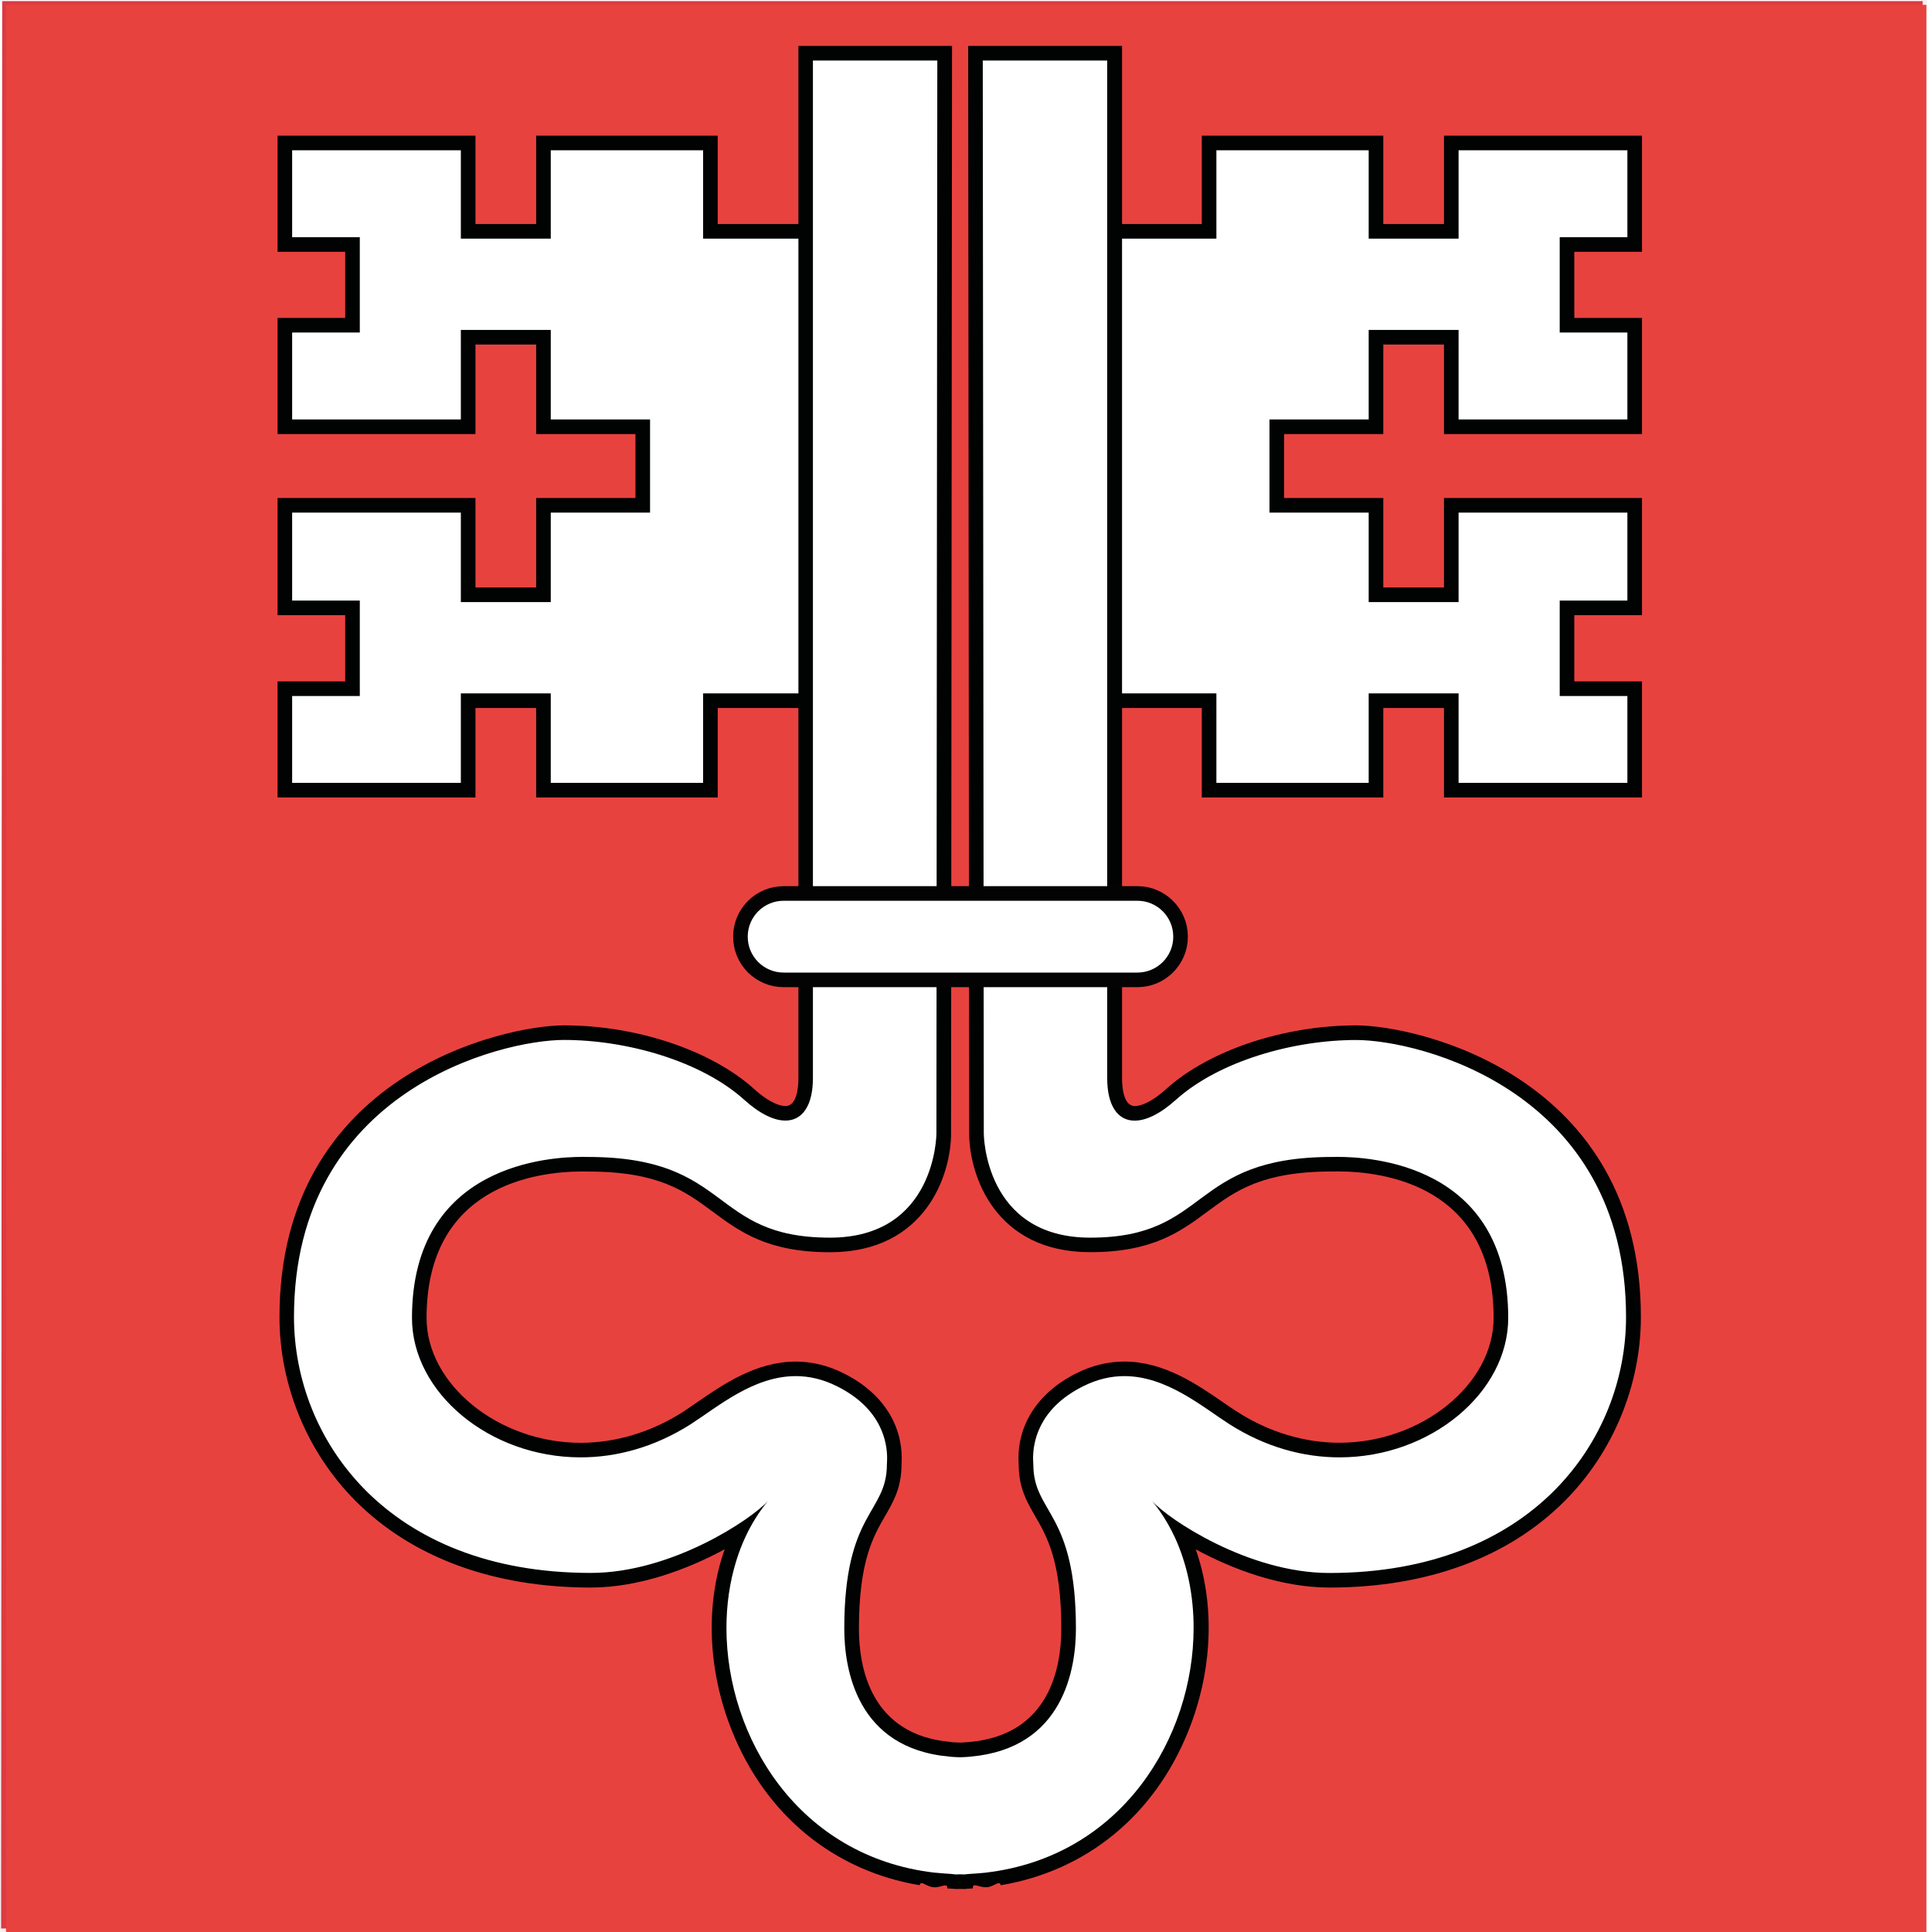
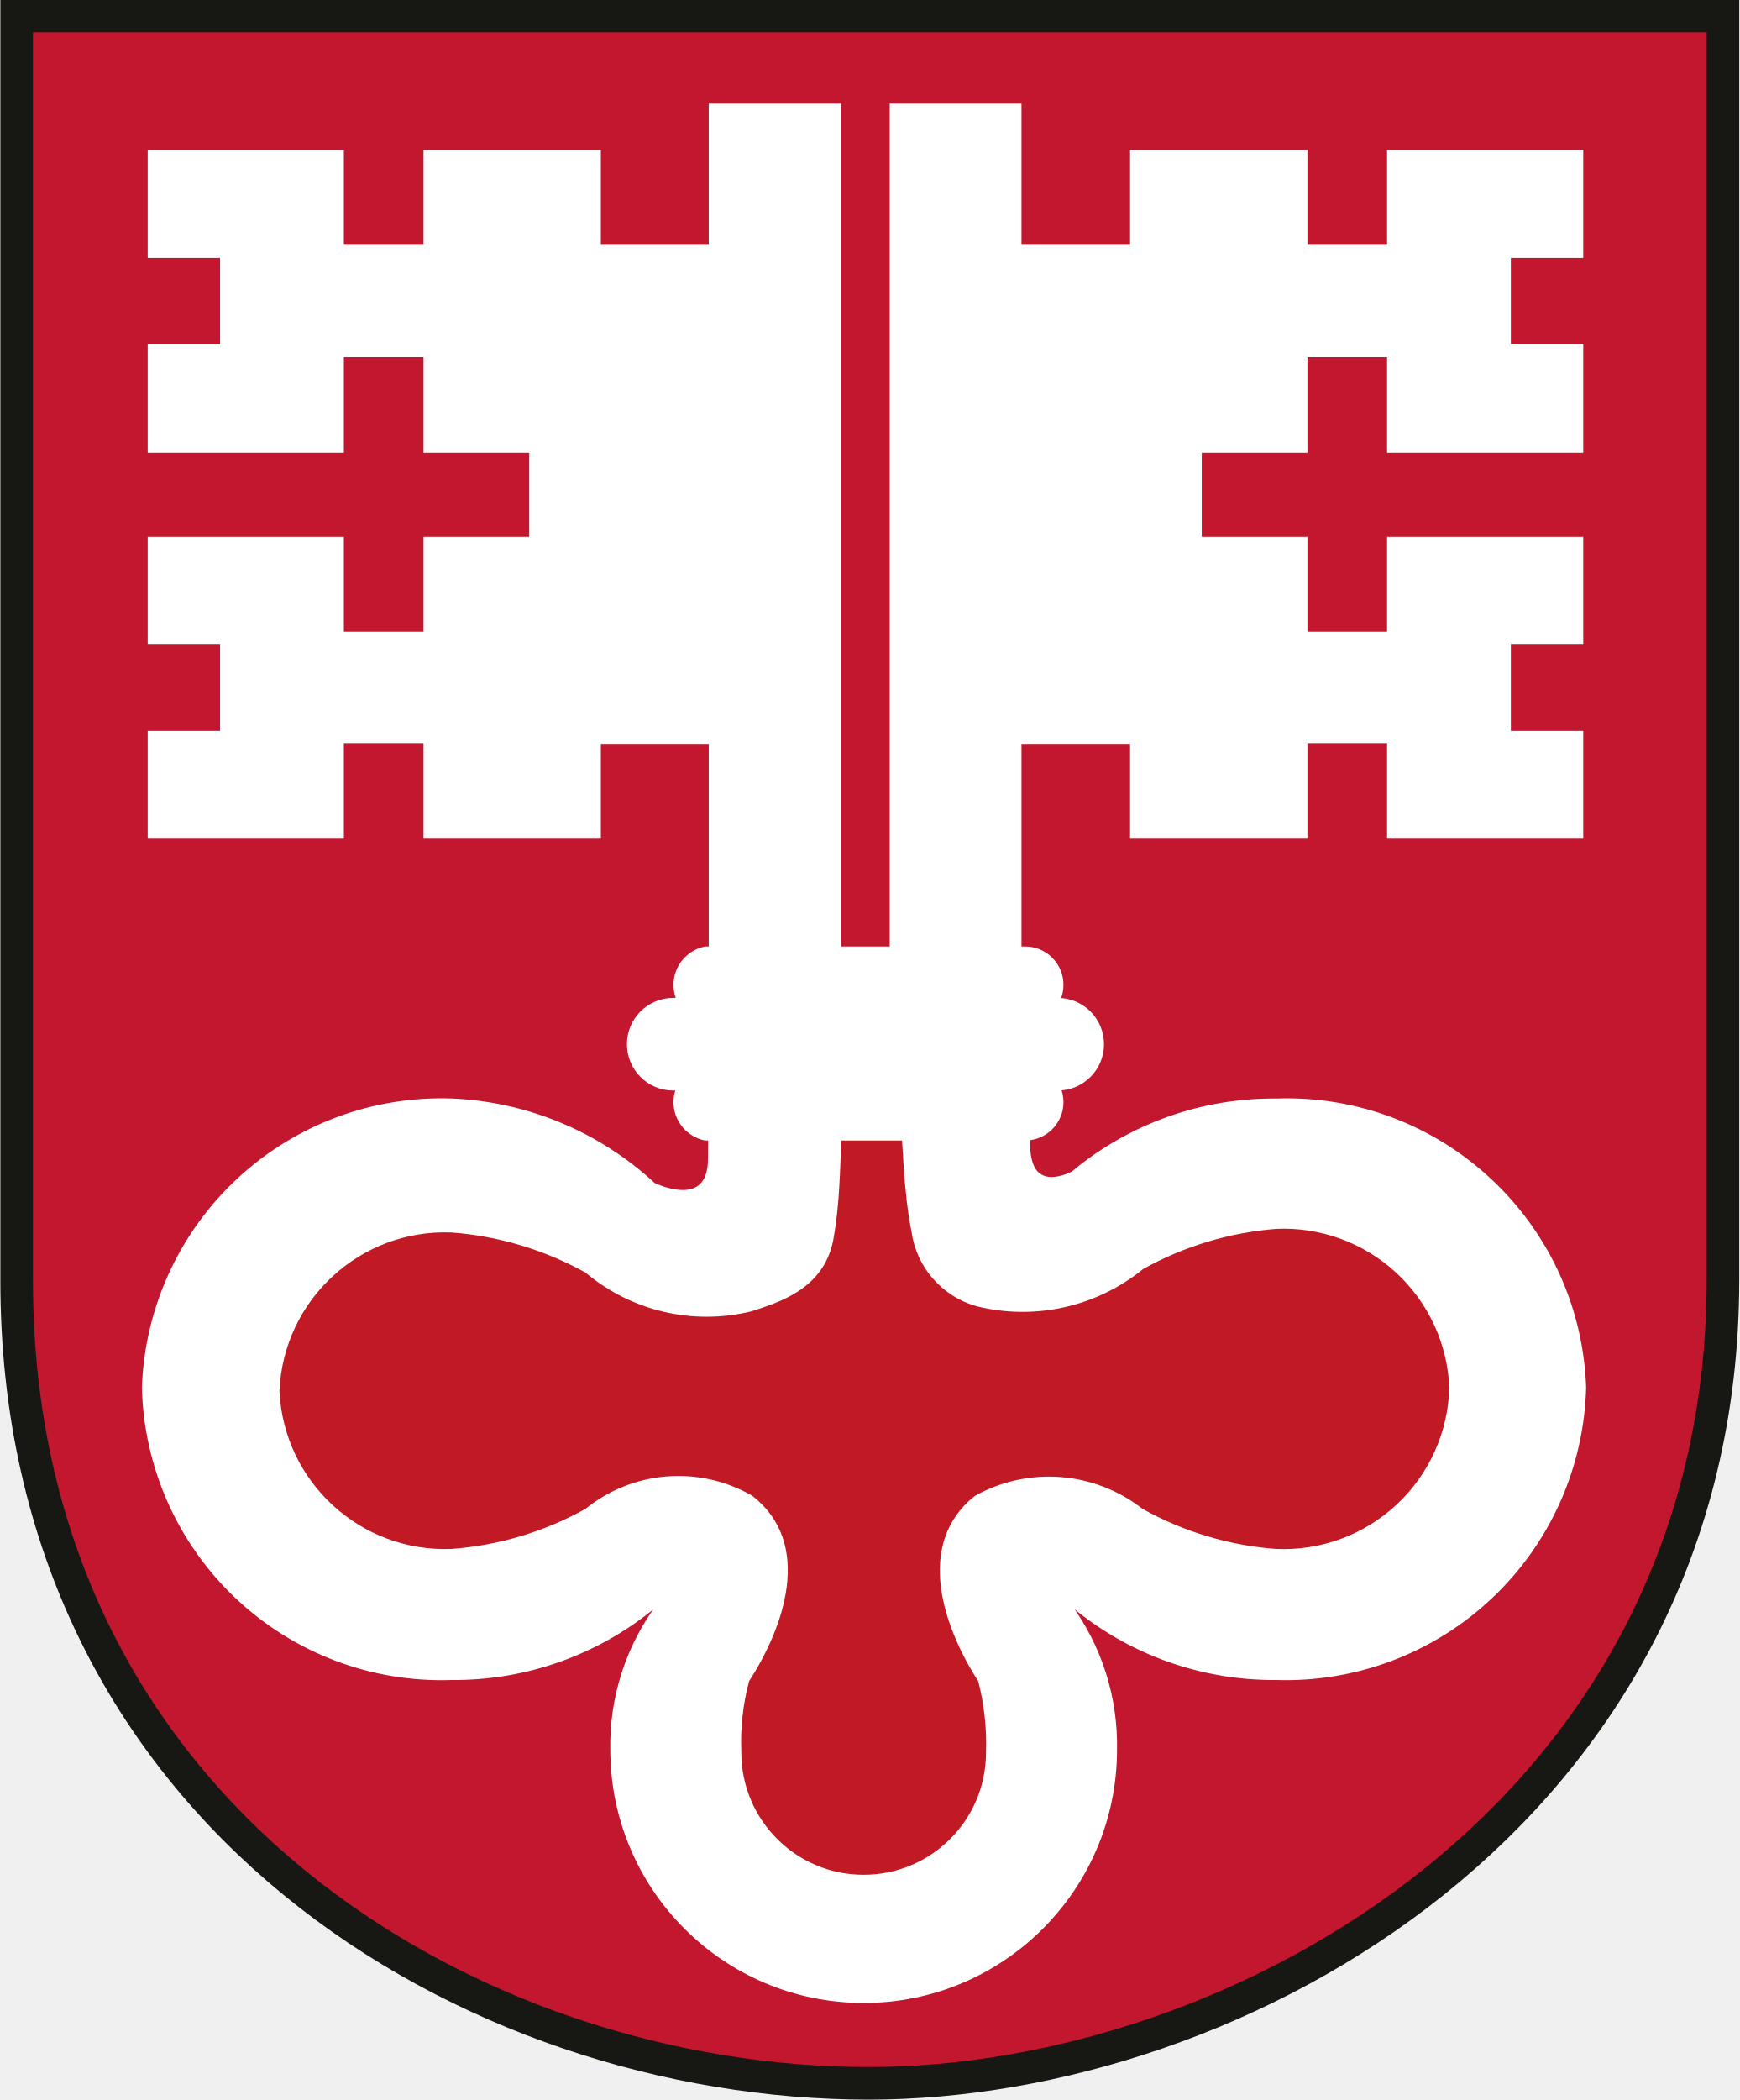
- <svg xmlns="http://www.w3.org/2000/svg" width="468.551" height="469.824" viewBox="-205.299 -205.34 468.551 469.824" xml:space="preserve">
-   <path style="fill:#fff" transform="translate(-1.959011 -2.257)" d="m-203.34-203.083.266 468.722h467.129v-468.722h-467.129z" />
-   <path style="fill:#DC3B41" transform="translate(-1.959011 -2.257)" d="m264.055 265.889.25-468.715h-467.114l-.265 468.715h467.379z" />
-   <path style="fill:#fff" transform="translate(-1.959011 -2.257)" d="M149.648-32.689v21.758h44.61v-24.672h-16.461v-19.656h16.461v-24.942h-44.61v21.758h-18.312v-21.758h-24.125v-19.105h24.125v-21.77h18.312v21.77h44.61v-24.688h-16.461V-143.626h16.461v-24.688h-44.61v21.488h-18.312v-21.488H90.742v21.488H64.727v114.137h26.015v21.758h40.594v-21.758z" />
-   <path style="fill:none;stroke:#040304;stroke-width:2.92;stroke-linecap:square;stroke-miterlimit:10" stroke-miterlimit="10" transform="translate(-1.959011 -2.257)" d="M64.727-32.689h26.015v21.758h40.594v-21.758h18.312v21.758h44.61v-24.672h-16.461v-19.656h16.461v-24.942h-44.61v21.758h-18.312v-21.758h-24.125v-19.105h24.125v-21.77h18.312v21.77h44.61v-24.688h-16.461V-143.626h16.461v-24.688h-44.61v21.488h-18.312v-21.488H90.742v21.488H64.727" />
-   <path style="fill:#fff" transform="translate(-1.959011 -2.257)" d="M-89.211-32.689v21.758h-44.855v-24.672h16.718v-19.656h-16.718v-24.942h44.855v21.758h18.305v-21.758h24.16v-19.105h-24.16v-21.77h-18.305v21.77h-44.855v-24.688h16.718V-143.626h-16.718v-24.688h44.855v21.488h18.305v-21.488h40.609v21.488h26.016v114.137h-26.016v21.758h-40.609v-21.758z" />
-   <path style="fill:none;stroke:#040304;stroke-width:2.92;stroke-linecap:square;stroke-miterlimit:10" stroke-miterlimit="10" transform="translate(-1.959011 -2.257)" d="M-4.281-32.689h-26.016v21.758h-40.609v-21.758h-18.305v21.758h-44.855v-24.672h16.718v-19.656h-16.718v-24.942h44.855v21.758h18.305v-21.758h24.16v-19.105h-24.16v-21.77h-18.305v21.77h-44.855v-24.688h16.718V-143.626h-16.718v-24.688h44.855v21.488h18.305v-21.488h40.609v21.488h26.016" />
-   <path style="fill:#fff" transform="translate(-1.959011 -2.257)" d="M35.539 51.983V54.1l.258 2.656.266 2.914v3.454l.257 3.453.547 3.718.258 3.446.523 3.461.547 2.898.782 3.211 1.312 2.906 1.625 2.125 1.578 1.86 1.844 1.593 2.133 1.063 2.133 1.062 2.117.782 2.125.531 1.867.797 2.375.531 2.922.266 3.453.257h3.977l4.257-.523 4.235-.805 4.25-1.304 4.25-1.86 3.984-2.39 3.711-2.922 2.133-1.328 2.64-1.328 2.922-1.313 3.453-1.078 3.454-1.328 3.445-.805 3.445-1.062 3.188-.524 3.172-.265 2.937-.266 6.359.531 6.118 1.328 5.851 2.125 5.297 3.188 4.508 3.453 3.976 4.25 3.204 4.781 2.375 5.297 1.593 5.836.532 5.852-.532 5.828-1.593 5.578-2.375 5.312-3.204 4.782-3.976 4.234-4.508 3.711-5.297 2.93-5.851 2.382-6.118 1.328-6.359.54-2.937-.266-3.172-.274-3.188-.804-3.445-.781-3.445-1.071-3.454-1.054-3.453-1.329-2.922-1.062-2.64-1.328-2.133-1.328-3.711-2.914-3.984-2.133-4.25-1.313-4.516-.539-4.508-.281-4.226.281-4 .789-3.453.797-2.657 1.328-2.109 1.071-3.453 3.445-2.375 3.719-1.344 3.984-.547 4.5.281 4.266.797 4.5 1.328 4.515 1.86 4.235 2.117 4.25 2.383 3.718.265 1.329.547 1.328.25 1.859.266 1.844v1.851l.273 1.883V193.983l.258 1.578v1.328l-.531 4.508-1.063 4.258-1.585 3.703-2.391 3.711-2.914 3.211-3.203 2.64-3.969 2.118-3.984 1.601-4.516 1.063-4.512.531-4.504-.531-4.511-1.063-3.985-1.601-3.984-2.118-3.176-2.64-2.91-3.211-2.41-3.711-1.574-3.703-1.075-4.258-.527-4.508v-1.328l.273-1.578V190.264l.254-1.883v-1.851l.274-1.844.265-1.859.536-1.328.261-1.329 2.379-3.718 2.117-4.25 1.883-4.235 1.309-4.515.793-4.5.273-4.266-.535-4.5-1.32-3.984-2.403-3.719-3.445-3.445-2.113-1.071-2.664-1.328-3.45-.797-3.976-.789-4.254-.281-4.504.281-4.512.539-4.242 1.313-3.992 2.133-3.711 2.914-2.129 1.328-2.648 1.328-2.918 1.062-3.449 1.329-3.446 1.054-3.457 1.071-3.449.781-3.191.804-3.176.274-2.93.266-6.367-.54-6.102-1.328-5.84-2.382-5.042-2.93-4.774-3.711-3.976-4.234-3.192-4.782-2.387-5.312-1.597-5.578-.528-5.828.528-5.852 1.597-5.836 2.387-5.297 3.192-4.781 3.976-4.25 4.774-3.453 5.042-3.188 5.84-2.125 6.102-1.328 6.367-.531 2.93.266 3.176.265 3.191.524 3.449 1.062 3.457.805 3.446 1.328 3.449 1.078 2.918 1.313 2.648 1.328 2.129 1.328 3.711 2.922 3.992 2.39 4.242 1.86 4.239 1.304 4.257.805 4.247.523h3.976l3.457-.257 2.91-.266 2.387-.531 1.863-.797 2.137-.531 2.102-1.063 2.129-1.047 2.128-1.062 2.122-1.594 1.863-1.867 1.59-2.117 1.328-2.641.785-2.937.535-2.922.266-3.172.543-2.922.257-2.93.262-2.914.266-2.906V50.381l.254-23.625V-188.49H-5.609V27.03l-.266 23.351V53.842l-.262 1.313V62.608l-.265 3.445-1.047 2.117-1.61 1.329-1.593.796-2.118.266-1.855-.266-1.867-.539-1.328-.523-1.055-.266-.254-.265-4-2.93-3.976-2.914-3.977-2.906-4.52-2.407-4.511-2.39-4.504-1.844-4.778-1.602-5.046-1.328-5.313-.523-5.312-.266-11.145.789-10.879 2.391-10.082 3.984-9.023 5.297-8.231 6.649-6.906 7.437-5.84 8.485-4.238 9.296-2.656 10.079-.801 10.625.801 10.609 2.656 9.82 4.238 9.555 5.84 8.476 6.906 7.446 8.231 6.64 9.023 5.297 10.082 3.985 10.879 2.39 11.145.797 5.312-.265 5.313-.532 5.046-.804 4.778-1.313 4.765-1.586 4.512-2.125 4.52-2.14 3.984-2.375 4.242-2.938 3.719-2.906 1.32.797-2.129 2.922-1.847 2.906-1.598 3.187-1.328 3.203-1.051 3.43-1.062 3.461-.801 3.438-.535 3.468-.266 3.703v3.719l.801 9.016 2.129 8.781 3.449 7.953 4.504 7.156 5.848 6.633 6.632 5.586 7.43 4.5 8.223 3.195 8.761 2.133 9.29.782 9.3-.782 8.735-2.133 8.242-3.195 7.43-4.5 6.64-5.586 5.563-6.633 4.797-7.156 3.437-7.953 2.125-8.781.781-9.016v-3.719l-.515-3.703-.516-3.468-.547-3.438-1.078-3.461-1.031-3.43-1.344-3.203-1.594-3.187-1.851-2.906-2.133-2.922 1.328-.797 3.719 2.906 3.984 2.938 4.235 2.375 4.523 2.14 4.492 2.125 4.531 1.586 5.063 1.313 5.031.804 5.031.532 5.313.265 11.406-.797 10.891-2.39 9.82-3.985 9.274-5.297 8.25-6.64 6.882-7.446 5.579-8.476 4.242-9.555 2.672-9.82 1.046-10.609-1.046-10.625-2.672-10.079-4.242-9.296-5.579-8.485-6.882-7.437-8.25-6.649-9.274-5.297-9.82-3.984-10.891-2.391-11.406-.789-5.031.266-5.055.523-4.773 1.328-4.516 1.602-4.25 1.844-4.242 2.39-3.977 2.407-3.992 2.906-3.711 2.914-3.719 2.93-.523.265-1.063.266-1.328.523-1.851.274-2.125.265-1.86-.265-1.867-.797-1.586-1.328-1.062-2.133-.266-3.164V50.381l.266-23.351h-.266l.266-215.52H35.797V27.03l-.258 23.351z" />
-   <path style="fill:none;stroke:#040304;stroke-width:2.92;stroke-linecap:square;stroke-miterlimit:10" stroke-miterlimit="10" transform="translate(-1.959011 -2.257)" d="m65.789 27.03.266-215.52H35.797V27.03l-.258 23.351V54.1l.258 2.656.266 2.914v3.454l.257 3.453.547 3.718.258 3.446.523 3.461.547 2.898.782 3.211 1.312 2.906 1.625 2.125 1.578 1.86 1.844 1.593 2.133 1.063 2.133 1.062 2.117.782 2.125.531 1.867.797 2.375.531 2.922.266 3.453.257h3.977l4.257-.523 4.235-.805 4.25-1.304 4.25-1.86 3.984-2.39 3.711-2.922 2.133-1.328 2.64-1.328 2.922-1.313 3.453-1.078 3.454-1.328 3.445-.805 3.445-1.062 3.188-.524 3.172-.265 2.937-.266 6.359.531 6.118 1.328 5.851 2.125 5.297 3.188 4.508 3.453 3.976 4.25 3.204 4.781 2.375 5.297 1.593 5.836.532 5.852-.532 5.828-1.593 5.578-2.375 5.312-3.204 4.782-3.976 4.234-4.508 3.711-5.297 2.93-5.851 2.382-6.118 1.328-6.359.54-2.937-.266-3.172-.274-3.188-.804-3.445-.781-3.445-1.071-3.454-1.054-3.453-1.329-2.922-1.062-2.64-1.328-2.133-1.328-3.711-2.914-3.984-2.133-4.25-1.313-4.516-.539-4.508-.281-4.226.281-4 .789-3.453.797-2.657 1.328-2.109 1.071-3.453 3.445-2.375 3.719-1.344 3.984-.547 4.5.281 4.266.797 4.5 1.328 4.515 1.86 4.235 2.117 4.25 2.383 3.718.265 1.329.547 1.328.25 1.859.266 1.844v1.851l.273 1.883V193.983l.258 1.578v1.328l-.531 4.508-1.063 4.258-1.585 3.703-2.391 3.711-2.914 3.211-3.203 2.64-3.969 2.118-3.984 1.601-4.516 1.063-4.512.531-4.504-.531-4.511-1.063-3.985-1.601-3.984-2.118-3.176-2.64-2.91-3.211-2.41-3.711-1.574-3.703-1.075-4.258-.527-4.508v-1.328l.273-1.578V190.264l.254-1.883v-1.851l.274-1.844.265-1.859.536-1.328.261-1.329 2.379-3.718 2.117-4.25 1.883-4.235 1.309-4.515.793-4.5.273-4.266-.535-4.5-1.32-3.984-2.403-3.719-3.445-3.445-2.113-1.071-2.664-1.328-3.45-.797-3.976-.789-4.254-.281-4.504.281-4.512.539-4.242 1.313-3.992 2.133-3.711 2.914-2.129 1.328-2.648 1.328-2.918 1.062-3.449 1.329-3.446 1.054-3.457 1.071-3.449.781-3.191.804-3.176.274-2.93.266-6.367-.54-6.102-1.328-5.84-2.382-5.042-2.93-4.774-3.711-3.976-4.234-3.192-4.782-2.387-5.312-1.597-5.578-.528-5.828.528-5.852 1.597-5.836 2.387-5.297 3.192-4.781 3.976-4.25 4.774-3.453 5.042-3.188 5.84-2.125 6.102-1.328 6.367-.531 2.93.266 3.176.265 3.191.524 3.449 1.062 3.457.805 3.446 1.328 3.449 1.078 2.918 1.313 2.648 1.328 2.129 1.328 3.711 2.922 3.992 2.39 4.242 1.86 4.239 1.304 4.257.805 4.247.523h3.976l3.457-.257 2.91-.266 2.387-.531 1.863-.797 2.137-.531 2.102-1.063 2.129-1.047 2.128-1.062 2.122-1.594 1.863-1.867 1.59-2.117 1.328-2.641.785-2.937.535-2.922.266-3.172.543-2.922.257-2.93.262-2.914.266-2.906V50.381l.254-23.625V-188.49H-5.609V27.03l-.266 23.351V53.842l-.262 1.313V62.608l-.265 3.445-1.047 2.117-1.61 1.329-1.593.796-2.118.266-1.855-.266-1.867-.539-1.328-.523-1.055-.266-.254-.265-4-2.93-3.976-2.914-3.977-2.906-4.52-2.407-4.511-2.39-4.504-1.844-4.778-1.602-5.046-1.328-5.313-.523-5.312-.266-11.145.789-10.879 2.391-10.082 3.984-9.023 5.297-8.231 6.649-6.906 7.437-5.84 8.485-4.238 9.296-2.656 10.079-.801 10.625.801 10.609 2.656 9.82 4.238 9.555 5.84 8.476 6.906 7.446 8.231 6.64 9.023 5.297 10.082 3.985 10.879 2.39 11.145.797 5.312-.265 5.313-.532 5.046-.804 4.778-1.313 4.765-1.586 4.512-2.125 4.52-2.14 3.984-2.375 4.242-2.938 3.719-2.906 1.32.797-2.129 2.922-1.847 2.906-1.598 3.187-1.328 3.203-1.051 3.43-1.062 3.461-.801 3.438-.535 3.468-.266 3.703v3.719l.801 9.016 2.129 8.781 3.449 7.953 4.504 7.156 5.848 6.633 6.632 5.586 7.43 4.5 8.223 3.195 8.761 2.133 9.29.782 9.3-.782 8.735-2.133 8.242-3.195 7.43-4.5 6.64-5.586 5.563-6.633 4.797-7.156 3.437-7.953 2.125-8.781.781-9.016v-3.719l-.515-3.703-.516-3.468-.547-3.438-1.078-3.461-1.031-3.43-1.344-3.203-1.594-3.187-1.851-2.906-2.133-2.922 1.328-.797 3.719 2.906 3.984 2.938 4.235 2.375 4.523 2.14 4.492 2.125 4.531 1.586 5.063 1.313 5.031.804 5.031.532 5.313.265 11.406-.797 10.891-2.39 9.82-3.985 9.274-5.297 8.25-6.64 6.882-7.446 5.579-8.476 4.242-9.555 2.672-9.82 1.046-10.609-1.046-10.625-2.672-10.079-4.242-9.296-5.579-8.485-6.882-7.437-8.25-6.649-9.274-5.297-9.82-3.984-10.891-2.391-11.406-.789-5.031.266-5.055.523-4.773 1.328-4.516 1.602-4.25 1.844-4.242 2.39-3.977 2.407-3.992 2.906-3.711 2.914-3.719 2.93-.523.265-1.063.266-1.328.523-1.851.274-2.125.265-1.86-.265-1.867-.797-1.586-1.328-1.062-2.133-.266-3.164V50.381l.266-23.351" />
-   <path style="fill:#fff" transform="translate(-1.959011 -2.257)" d="m80.914 32.342 1.047-1.328.547-1.328.781-1.602.297-1.589v-3.442l-.297-1.605-.781-1.594-.547-1.328-1.047-1.313-1.07-1.062-1.305-.793-1.328-.535-1.328-.531h-91.047l-1.59.531-1.328.535-1.313.793-1.062 1.062-.809 1.313-.8 1.328-.793 1.594-.27 1.605v3.442l.27 1.589.793 1.602.8 1.328.809 1.328 1.062 1.055 1.313.805 1.328.523 1.59.524h89.437-.281 1.891l1.328-.524 1.328-.523 1.305-.805z" />
-   <path style="fill:none;stroke:#040304;stroke-width:2.92;stroke-linecap:square;stroke-miterlimit:10" stroke-miterlimit="10" transform="translate(-1.959011 -2.257)" d="M73.992 35.249h1.891l1.328-.524 1.328-.523 1.305-.805 1.07-1.055 1.047-1.328.547-1.328.781-1.602.297-1.589v-3.442l-.297-1.605-.781-1.594-.547-1.328-1.047-1.313-1.07-1.062-1.305-.793-1.328-.535-1.328-.531h-91.047l-1.59.531-1.328.535-1.313.793-1.062 1.062-.809 1.313-.8 1.328-.793 1.594-.27 1.605v3.442l.27 1.589.793 1.602.8 1.328.809 1.328 1.062 1.055 1.313.805 1.328.523 1.59.524h89.437" />
-   <path style="fill:#e8423f" d="M-203.834-204.165h467.086v468.649h-467.086z" />
-   <path style="fill:#fff" transform="translate(-1.959011 -2.257)" d="M149.648-32.689v21.758h44.61v-24.672h-16.461v-19.656h16.461v-24.942h-44.61v21.758h-18.312v-21.758h-24.125v-19.105h24.125v-21.77h18.312v21.77h44.61v-24.688h-16.461v-19.632h16.461v-24.688h-44.61v21.488h-18.312v-21.488H90.742v21.488H64.727v114.137h26.015v21.758h40.594v-21.758z" />
-   <path style="fill:none;stroke:#010202;stroke-width:3.552;stroke-linecap:square;stroke-miterlimit:10" stroke-miterlimit="10" transform="translate(-1.959011 -2.257)" d="M149.648-32.689v21.758h44.61v-24.672h-16.461v-19.656h16.461v-24.942h-44.61v21.758h-18.312v-21.758h-24.125v-19.105h24.125v-21.77h18.312v21.77h44.61v-24.688h-16.461v-19.632h16.461v-24.688h-44.61v21.488h-18.312v-21.488H90.742v21.488H64.727v114.137h26.015v21.758h40.594v-21.758z" />
-   <path style="fill:#fff" transform="translate(-1.959011 -2.257)" d="M-89.473-32.689v21.758h-44.586v-24.672h16.457v-19.656h-16.457v-24.942h44.586v21.758h18.317v-21.758h24.152v-19.105h-24.152v-21.77h-18.317v21.77h-44.586v-24.688h16.457v-19.632h-16.457v-24.688h44.586v21.488h18.317v-21.488h40.609v21.488h26v114.137h-26v21.758h-40.609v-21.758z" />
-   <path style="fill:none;stroke:#010202;stroke-width:3.552;stroke-linecap:square;stroke-miterlimit:10" stroke-miterlimit="10" transform="translate(-1.959011 -2.257)" d="M-89.473-32.689v21.758h-44.586v-24.672h16.457v-19.656h-16.457v-24.942h44.586v21.758h18.317v-21.758h24.152v-19.105h-24.152v-21.77h-18.317v21.77h-44.586v-24.688h16.457v-19.632h-16.457v-24.688h44.586v21.488h18.317v-21.488h40.609v21.488h26v114.137h-26v21.758h-40.609v-21.758z" />
-   <path style="fill:#fff" d="m31.967-192.395.23 262.715c0 .281.344 27.078 27.664 27.078 14.633 0 21.156-4.828 27.469-9.5 6.719-4.969 13.656-10.117 31.43-10.117 6.367-.063 21.438.82 31.367 10.625 6.406 6.328 9.648 15.328 9.648 26.75 0 10.445-6.898 20.688-17.992 26.773-14.633 8-32.242 7.094-47.094-2.43l-3.555-2.391c-8.461-5.82-20.023-13.773-33.789-6.898-8.406 4.18-13.141 11.094-13.141 19.094 0 .453.016.891.047 1.328.016 5.344 1.766 8.375 3.797 11.867 2.938 5.07 6.578 11.383 6.578 28.219 0 10.164-3.117 27.477-23.957 29.344-.406.047-2.496.148-2.496.148l-2.008-.102C4.935 218.21 1.821 200.897 1.821 190.717c0-16.836 3.648-23.164 6.586-28.219 2.023-3.508 3.773-6.523 3.773-11.719.031-.477.051-.898.051-1.375 0-8.117-4.73-15.016-13.137-19.195-13.785-6.859-25.352 1.094-33.809 6.914l-3.52 2.375c-14.855 9.508-32.465 10.43-47.09 2.43-11.102-6.063-18-16.328-18-26.773 0-11.422 3.25-20.422 9.648-26.75 9.93-9.82 24.992-10.688 31.008-10.625 18.129 0 25.074 5.148 31.785 10.117 6.305 4.672 12.824 9.5 27.457 9.5 27.32 0 27.672-26.797 27.672-27.078l.215-262.715H-9.354V56.843c0 4.328-1.168 7.328-3.223 8.25-2.457 1.078-6.242-.508-10.496-4.281-11.504-10.375-30.922-15.031-45.051-15.031-14.246 0-67.438 11.734-67.438 69.148 0 30.836 23.152 64.031 73.969 64.031 14.469 0 29.07-7.047 37.68-12.836-3.809 7.297-6.426 15.508-6.426 24.555 0 7.906 1.504 16.133 4.586 23.922 8.32 21.078 25.613 34.625 47.445 37.188 1.016.096 1.625.156 1.625.156 1.031.104 1.895.164 1.895.164.777.03 1.648.102 1.648.102 1.305.018 2.707.049 2.707.049l1.277-.148 1.25-.063c1.031-.104 1.641-.164 1.641-.164 22.844-2.656 40.133-16.203 48.461-37.298 3.07-7.781 4.578-16 4.578-23.906 0-9.063-2.617-17.258-6.43-24.555 8.609 5.789 23.211 12.836 37.672 12.836 50.828 0 73.969-33.188 73.969-64.031 0-57.414-53.195-69.148-67.445-69.148-14.125 0-33.523 4.656-45.047 15.031-4.227 3.805-8.047 5.359-10.492 4.281-2.063-.922-3.227-3.922-3.227-8.25v-249.238l-33.807-.002z" />
-   <path style="fill:#010202" d="M67.58-194.18h-37.391v3.551l.242 260.934c.008 9.984 6.164 28.859 29.43 28.859 15.227 0 21.984-5.016 28.516-9.859 6.789-5.016 13.172-9.766 30.383-9.766h.367c.219-.016.516-.016.875-.016 11.422 0 37.984 3.484 37.984 35.625 0 16.172-17.516 30.359-37.5 30.359-8.563 0-17.172-2.594-24.844-7.516-1.125-.719-2.281-1.508-3.508-2.359-6.391-4.391-14.359-9.867-23.977-9.867-3.953 0-7.859.953-11.625 2.836-9.531 4.75-14.664 12.836-14.063 22.148l.008.133c0 5.555 1.961 8.93 4.023 12.508 2.828 4.867 6.336 10.945 6.336 27.328 0 9.539-2.898 25.836-22.328 27.555-.078 0-.207.031-.328.031-.664.047-1.297.102-1.961.117-.664-.016-1.293-.07-1.918-.086-.16-.031-.281-.063-.375-.063-19.418-1.719-22.313-18.016-22.313-27.555 0-16.383 3.512-22.461 6.328-27.328 2.078-3.578 4.031-6.953 4.031-12.609.609-9.344-4.527-17.43-14.09-22.164-3.758-1.891-7.664-2.844-11.621-2.844-9.625 0-17.578 5.484-23.977 9.875-1.215.852-2.375 1.641-3.48 2.375-7.688 4.891-16.289 7.5-24.863 7.5-19.977 0-37.488-14.188-37.488-30.359 0-32.141 26.559-35.625 37.977-35.625.352 0 .633 0 .863.016h.391c17.191 0 23.602 4.75 30.379 9.766 6.543 4.844 13.293 9.859 28.52 9.859 23.254 0 29.438-18.875 29.438-28.859l.234-260.93v-3.57h-37.359V56.843c0 2.039-.313 6.789-3.145 6.789-.914 0-3.488-.406-7.625-4.148-10.434-9.406-28.57-15.477-46.242-15.477-14.613 0-69.207 12.039-69.207 70.906 0 16.641 6.746 32.953 18.512 44.75 13.777 13.789 33.563 21.055 57.234 21.055 11.797 0 23.703-4.508 32.543-9.313-4.695 13.258-4.215 29.313 1.809 44.273 8.238 20.444 24.766 33.938 45.625 37.431.063-.375.215-.509.445-.509.535 0 1.48.767 2.578.953h.07-.031c.031 0 .055.017.086.017h.008c.172.03.34.047.508.047.504 0 1-.117 1.438-.234.457-.125.832-.232 1.113-.232.344 0 .527.172.488.719.023 0 .047.017.07.017l.359.017.352.03c.313.017.633.03.953.047h.066l.078.048c.426 0 .84-.017 1.258-.017.445 0 .863.017 1.285.017h.051l.078-.048c.465-.017.906-.047 1.359-.077.098-.017.199-.017.313-.017-.047-.595.152-.767.488-.767.297 0 .688.125 1.141.25.461.107.969.232 1.5.232.109 0 .219-.016.344-.016.078 0 .172-.016.234-.031h-.047.086c1.094-.188 2.031-.953 2.57-.953.227 0 .391.143.461.51 20.852-3.492 37.367-16.984 45.602-37.415 6.039-14.977 6.508-31.031 1.828-44.273 8.828 4.805 20.734 9.297 32.539 9.297 23.672 0 43.461-7.266 57.211-21.055 11.766-11.797 18.523-28.109 18.523-44.75 0-58.867-54.594-70.906-69.227-70.906-17.641 0-35.789 6.07-46.234 15.477-4.148 3.742-6.703 4.148-7.617 4.148-2.82 0-3.117-4.75-3.117-6.789V-194.18h-.03zm-33.844 3.562h30.266V56.851c0 6.688 2.563 10.328 6.672 10.328 2.75 0 6.18-1.609 10.016-5.047 10.5-9.453 28.594-14.563 43.844-14.563 15.266 0 65.664 12.266 65.664 67.359 0 29.609-22.539 62.25-72.18 62.25-19.703 0-39.141-13.094-43.063-17.469.641.766 1.242 1.563 1.828 2.406 1.383 1.969 2.578 4.078 3.625 6.297 3.102 6.688 4.625 14.328 4.609 22.203-.031 26.453-17.391 55.522-50.484 59.421v.018c-.086 0-.156 0-.234.016-.219.031-.477.047-.719.063-.547.047-1.102.108-1.652.142-.379.03-.77.047-1.16.063-.426.056-.832.087-1.258.103v.047h-.023c-.422 0-.84-.016-1.289-.031-.43.017-.832.031-1.254.031h-.031v-.031c-.363-.047-.691-.063-1.016-.102-.066 0-.129 0-.188-.017-.422-.03-.824-.048-1.207-.077-.551-.031-1.102-.096-1.648-.143-.23-.017-.504-.03-.734-.063-.082-.016-.16-.016-.223-.016-33.105-3.906-50.465-32.984-50.508-59.438 0-5.641.777-11.172 2.371-16.313.621-2.031 1.375-4 2.254-5.891 1.465-3.141 3.289-6.063 5.441-8.703-3.922 4.375-23.352 17.469-43.047 17.469-49.641 0-72.203-32.641-72.203-62.25 0-55.094 50.426-67.359 65.664-67.359 15.266 0 33.371 5.109 43.859 14.563 3.813 3.438 7.254 5.047 10.008 5.047 4.125 0 6.688-3.641 6.688-10.328v-247.453H22.678l-.215 260.937s-.031 25.313-25.887 25.313c-29.418 0-23.73-19.625-58.898-19.625-.223 0-.656-.016-1.254-.016-7.395 0-41.52 1.422-41.52 39.164 0 18.117 18.797 33.906 41.031 33.906 8.703 0 17.941-2.445 26.781-8.07 6.641-4.273 15.258-11.688 25.539-11.688 3.184 0 6.543.719 10.039 2.477 11.16 5.555 12.184 14.047 12.176 17.508 0 .805-.055 1.313-.055 1.492 0 11.969-10.363 11.391-10.363 39.938 0 9.781 3 29.109 25.547 31.109.152.016.285.039.438.055.715.047 1.434.094 2.168.109.746-.016 1.465-.063 2.168-.109.16-.016.297-.039.457-.055 22.547-2.016 25.563-21.328 25.563-31.109 0-28.547-10.359-27.969-10.359-39.938 0-.164-.063-.688-.063-1.492 0-3.469 1.016-11.953 12.164-17.508 3.492-1.758 6.836-2.477 10.023-2.477 10.281 0 18.914 7.414 25.563 11.688 8.828 5.625 18.07 8.07 26.773 8.07 22.227 0 41.047-15.805 41.047-33.906 0-37.75-34.148-39.164-41.539-39.164-.602 0-1.031.016-1.234.016-35.156 0-29.484 19.625-58.898 19.625-25.852 0-25.883-25.313-25.883-25.313l-.251-260.938zm40.891 349.891c.094.141.203.266.344.438-.117-.173-.235-.298-.344-.438m-92.813 0c-.129.141-.246.266-.359.438.07-.094.145-.156.184-.234.062-.064.129-.142.175-.204m52.094 94.39c-.055 0-.094 0-.133.016h.063l.07-.016zm-11.367 0 .082.016h.063c-.063-.016-.094-.016-.145-.016" />
-   <path style="fill:#fff" d="M81.846 22.445c0 5.801-4.711 10.5-10.5 10.5h-86.043c-5.809 0-10.512-4.699-10.512-10.5 0-5.816 4.711-10.512 10.512-10.512h86.043c5.789-.008 10.5 4.695 10.5 10.512" />
-   <path stroke-miterlimit="10" d="M81.846 22.445c0 5.801-4.711 10.5-10.5 10.5h-86.043c-5.809 0-10.512-4.699-10.512-10.5 0-5.816 4.711-10.512 10.512-10.512h86.043c5.789-.008 10.5 4.695 10.5 10.512z" style="fill:none;stroke:#040304;stroke-width:3.552;stroke-linecap:square;stroke-miterlimit:10" />
+ <svg xmlns="http://www.w3.org/2000/svg" viewBox="0 0 24.03 29" preserveAspectRatio="xMinYMid">
+   <defs>
+     <style>.cls-1,.cls-5,.cls-7{fill:none;}.cls-2{clip-path:url(#clip-path);}.cls-3{fill:#c2172e;}.cls-4{fill:#fff;}.cls-5{stroke:#fff;stroke-miterlimit:11.47;stroke-width:0.08px;}.cls-6{fill:#c21a24;}.cls-7{stroke:#171714;stroke-miterlimit:3.86;stroke-width:0.45px;}</style>
+     <clipPath id="clip-path">
+       <rect class="cls-1" width="24.03" height="29" />
+     </clipPath>
+   </defs>
+   <g>
+     <g>
+       <g class="cls-2">
+         <path class="cls-3" d="M23.67.4H.41V17.67c0,6,4.59,10.94,11.67,10.94,6.4,0,11.59-4.9,11.59-10.94Z" />
+       </g>
+       <polygon class="cls-4" points="14.04 10.28 15.61 10.28 15.61 11.58 18.06 11.58 18.06 10.27 19.16 10.27 19.16 11.58 21.87 11.58 21.87 10.09 20.87 10.09 20.87 9.49 20.87 8.9 21.87 8.9 21.87 7.41 19.16 7.41 19.16 8.72 18.06 8.72 18.06 7.41 16.6 7.41 16.6 6.83 16.6 6.25 18.06 6.25 18.06 4.93 19.16 4.93 19.16 6.25 21.87 6.25 21.87 4.75 20.87 4.75 20.87 4.16 20.87 3.56 21.87 3.56 21.87 2.07 19.16 2.07 19.16 3.38 18.06 3.38 18.06 2.07 15.61 2.07 15.61 3.38 14.04 3.38 14.04 10.28" />
+       <g class="cls-2">
+         <path class="cls-4" d="M21.87,19.16a4.1,4.1,0,0,0-4.24-3.95,4.31,4.31,0,0,0-2.8,1s-.64.36-.64-.41c0-1.86-.29-2.45-2.2-2.45S9.82,14.14,9.82,16c0,.77-.8.37-.8.37a4.36,4.36,0,0,0-2.77-1.16A4.1,4.1,0,0,0,2,19.16a4.1,4.1,0,0,0,4.24,4,4.32,4.32,0,0,0,2.8-1l.08,0a3.23,3.23,0,0,0-.65,2,3.46,3.46,0,0,0,6.92,0,3.26,3.26,0,0,0-.64-2l.08,0a4.32,4.32,0,0,0,2.8,1,4.11,4.11,0,0,0,4.24-4" />
+         <path class="cls-5" d="M21.87,19.16a4.1,4.1,0,0,0-4.24-3.95,4.31,4.31,0,0,0-2.8,1s-.64.36-.64-.41c0-1.86-.29-2.45-2.2-2.45S9.82,14.14,9.82,16c0,.77-.8.37-.8.37a4.36,4.36,0,0,0-2.77-1.16A4.1,4.1,0,0,0,2,19.16a4.1,4.1,0,0,0,4.24,4,4.32,4.32,0,0,0,2.8-1l.08,0a3.23,3.23,0,0,0-.65,2,3.46,3.46,0,0,0,6.92,0,3.26,3.26,0,0,0-.64-2l.08,0a4.32,4.32,0,0,0,2.8,1A4.11,4.11,0,0,0,21.87,19.16Z" />
+       </g>
+       <rect class="cls-4" x="12.29" y="1.43" width="1.82" height="13.41" />
+       <g class="cls-2">
+         <path class="cls-6" d="M20.06,19.16a2.33,2.33,0,0,0-2.43-2.23,4.55,4.55,0,0,0-1.86.56A2.6,2.6,0,0,1,13.5,18,1.21,1.21,0,0,1,12.63,17c-.23-1.14,0-2.55-.61-2.55s-.33,1.49-.55,2.67c-.13.66-.74.83-1.1.95a2.56,2.56,0,0,1-2.26-.53,4.57,4.57,0,0,0-1.87-.56,2.33,2.33,0,0,0-2.42,2.23,2.33,2.33,0,0,0,2.42,2.22,4.53,4.53,0,0,0,1.87-.56,2,2,0,0,1,2.26-.18c.82.64.42,1.77-.06,2.51a3.32,3.32,0,0,0-.11,1,1.73,1.73,0,0,0,3.46,0,3.52,3.52,0,0,0-.11-1c-.48-.74-.87-1.87-.06-2.51a2.06,2.06,0,0,1,2.27.18,4.5,4.5,0,0,0,1.86.56,2.33,2.33,0,0,0,2.43-2.22" />
+         <path class="cls-5" d="M20.06,19.16a2.33,2.33,0,0,0-2.43-2.23,4.55,4.55,0,0,0-1.86.56A2.6,2.6,0,0,1,13.5,18,1.21,1.21,0,0,1,12.63,17c-.23-1.14,0-2.55-.61-2.55s-.33,1.49-.55,2.67c-.13.66-.74.83-1.1.95a2.56,2.56,0,0,1-2.26-.53,4.57,4.57,0,0,0-1.87-.56,2.33,2.33,0,0,0-2.42,2.23,2.33,2.33,0,0,0,2.42,2.22,4.53,4.53,0,0,0,1.87-.56,2,2,0,0,1,2.26-.18c.82.64.42,1.77-.06,2.51a3.32,3.32,0,0,0-.11,1,1.73,1.73,0,0,0,3.46,0,3.52,3.52,0,0,0-.11-1c-.48-.74-.87-1.87-.06-2.51a2.06,2.06,0,0,1,2.27.18,4.5,4.5,0,0,0,1.86.56A2.33,2.33,0,0,0,20.06,19.16Z" />
+       </g>
+       <polygon class="cls-4" points="9.87 10.28 8.3 10.28 8.3 11.58 5.85 11.58 5.85 10.27 4.75 10.27 4.75 11.58 2.04 11.58 2.04 10.09 3.04 10.09 3.04 9.49 3.04 8.9 2.04 8.9 2.04 7.41 4.75 7.41 4.75 8.72 5.85 8.72 5.85 7.41 7.31 7.41 7.31 6.83 7.31 6.25 5.85 6.25 5.85 4.93 4.75 4.93 4.75 6.25 2.04 6.25 2.04 4.75 3.04 4.75 3.04 4.16 3.04 3.56 2.04 3.56 2.04 2.07 4.75 2.07 4.75 3.38 5.85 3.38 5.85 2.07 8.3 2.07 8.3 3.38 9.87 3.38 9.87 10.28" />
+       <rect class="cls-4" x="9.79" y="1.43" width="1.83" height="13.41" />
+       <g class="cls-2">
+         <path class="cls-4" d="M14.16,14.13a.53.53,0,0,0,0-1.06H9.74a.54.54,0,0,0,0,1.06Z" />
+         <path class="cls-4" d="M14.16,15.75a.53.53,0,0,0,0-1.06H9.74a.54.54,0,0,0,0,1.06Z" />
+         <path class="cls-4" d="M14.61,15.06a.64.64,0,0,0,0-1.28H9.3a.64.64,0,0,0,0,1.28Z" />
+         <path class="cls-7" d="M.23,17.67V.22H23.8V17.67c0,7.38-6.71,11.1-11.8,11.1C6.52,28.77.22,25.06.23,17.67Z" />
+       </g>
+     </g>
+   </g>
</svg>
